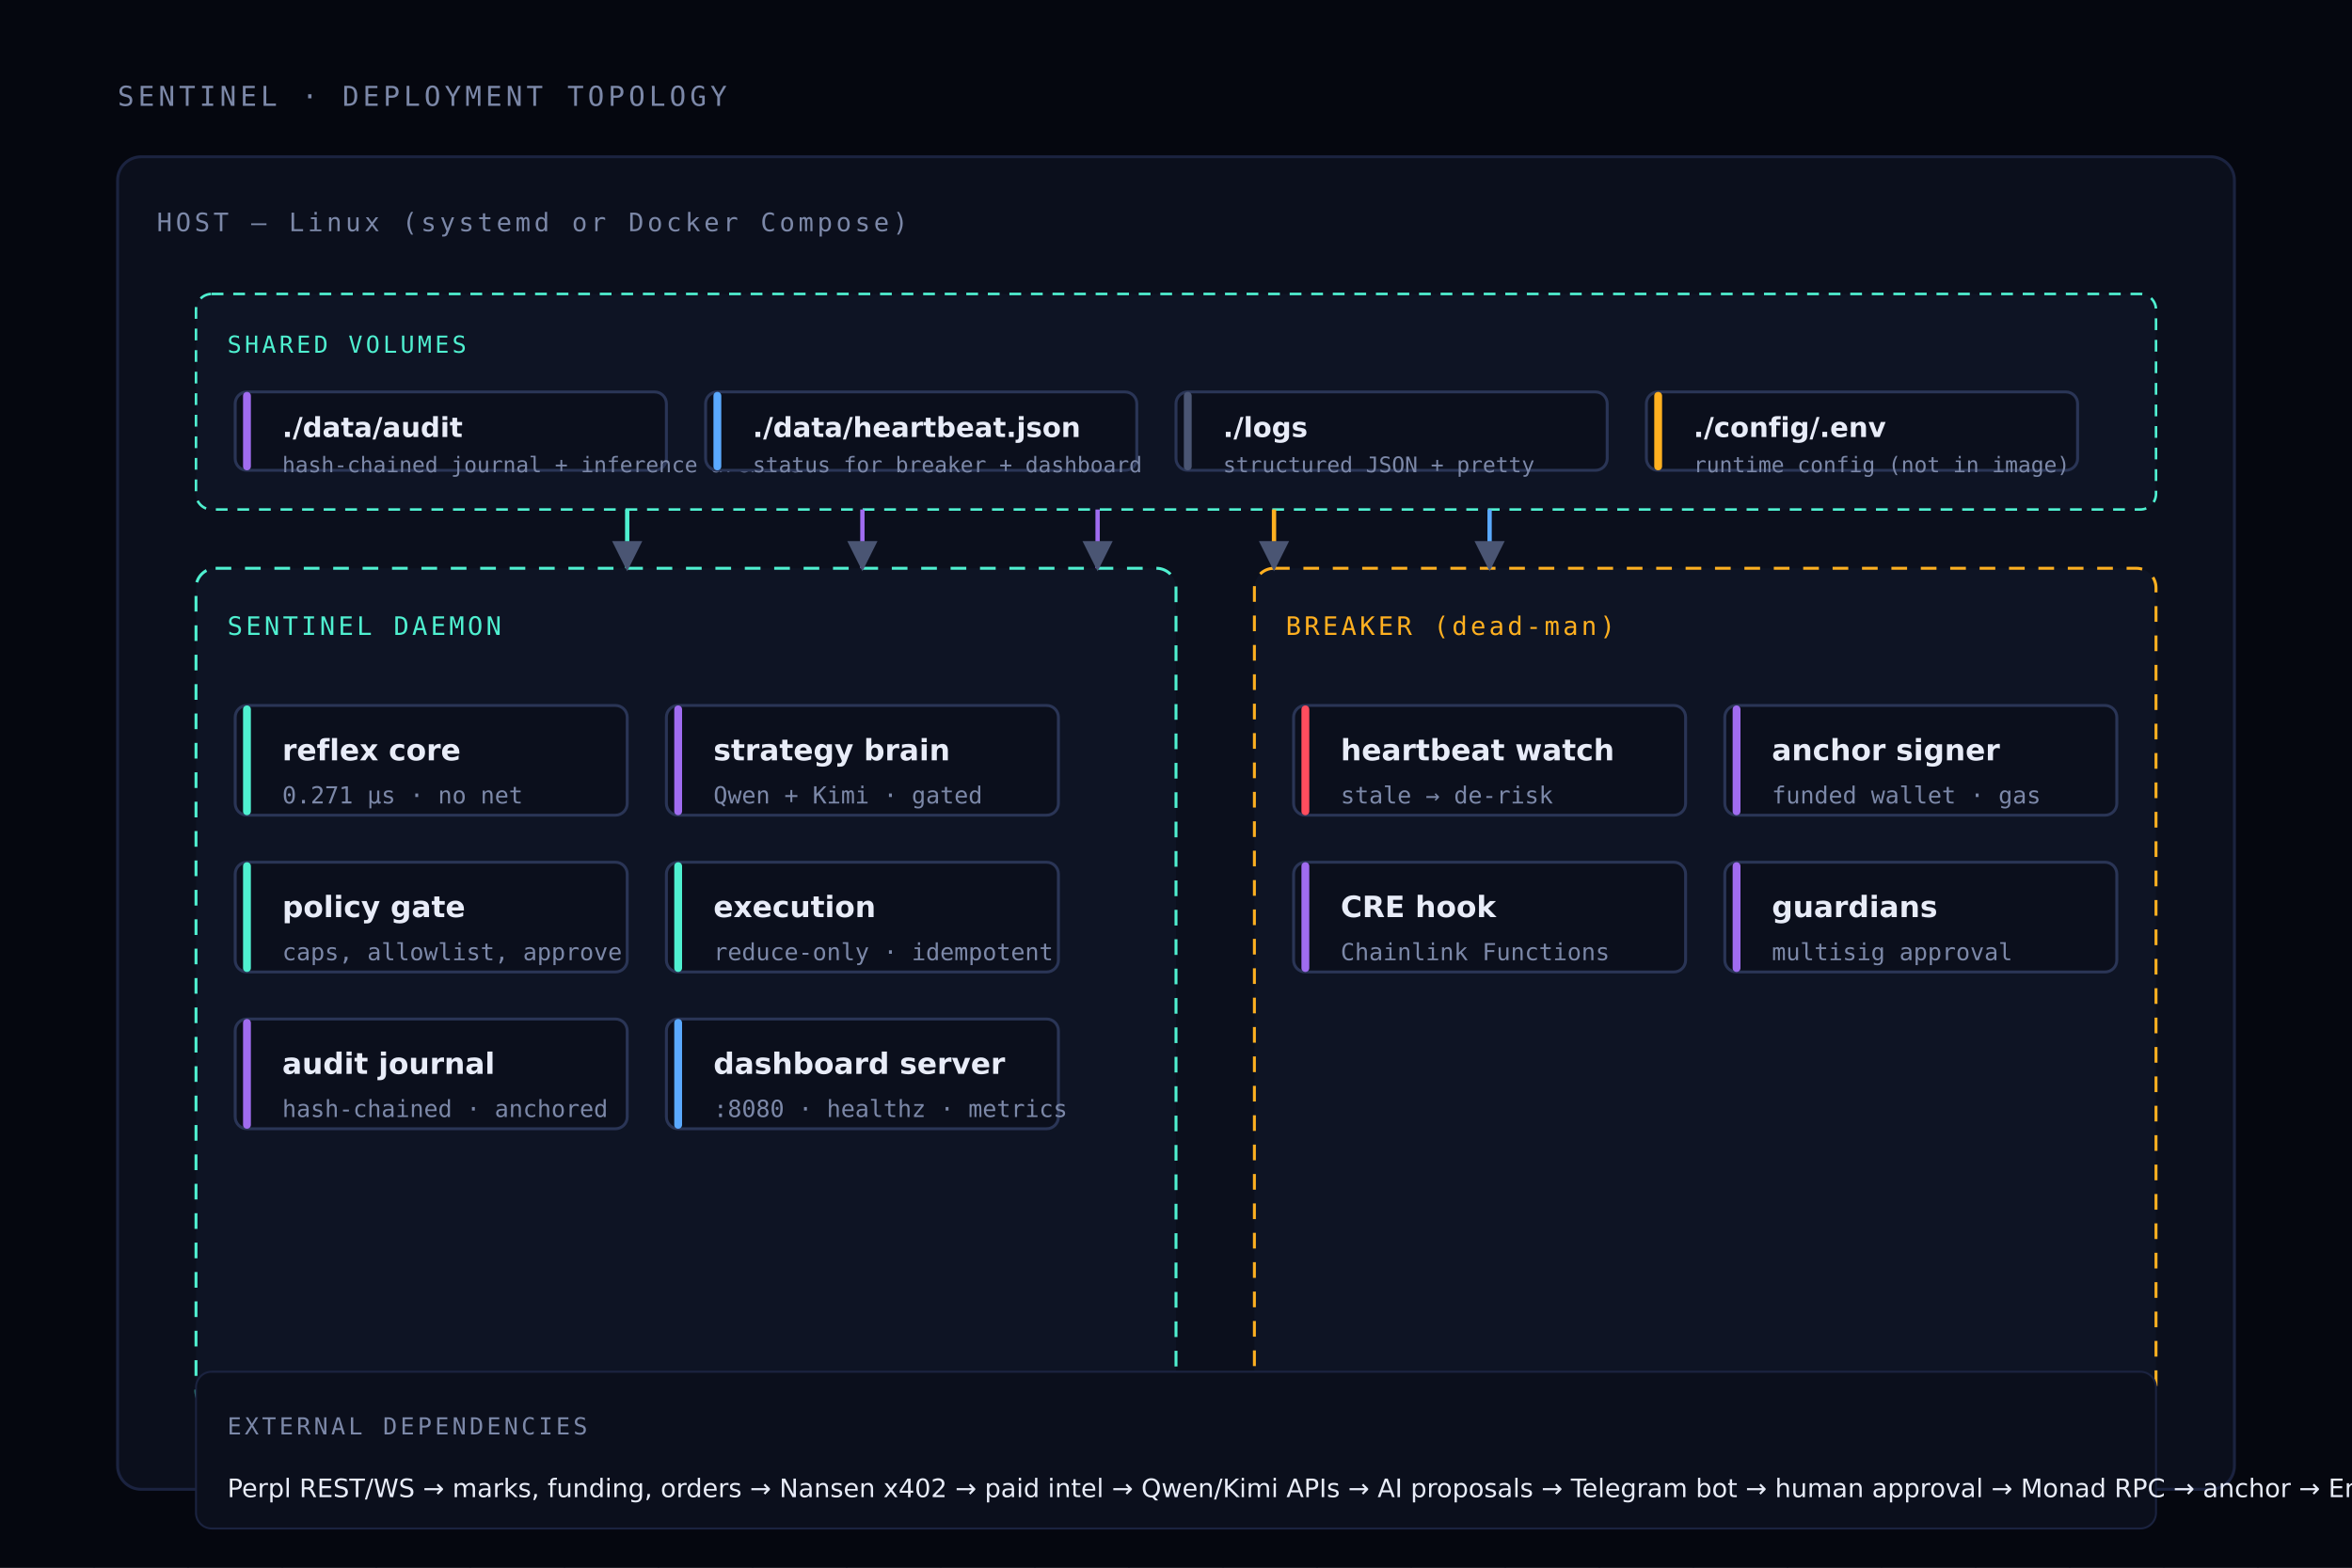
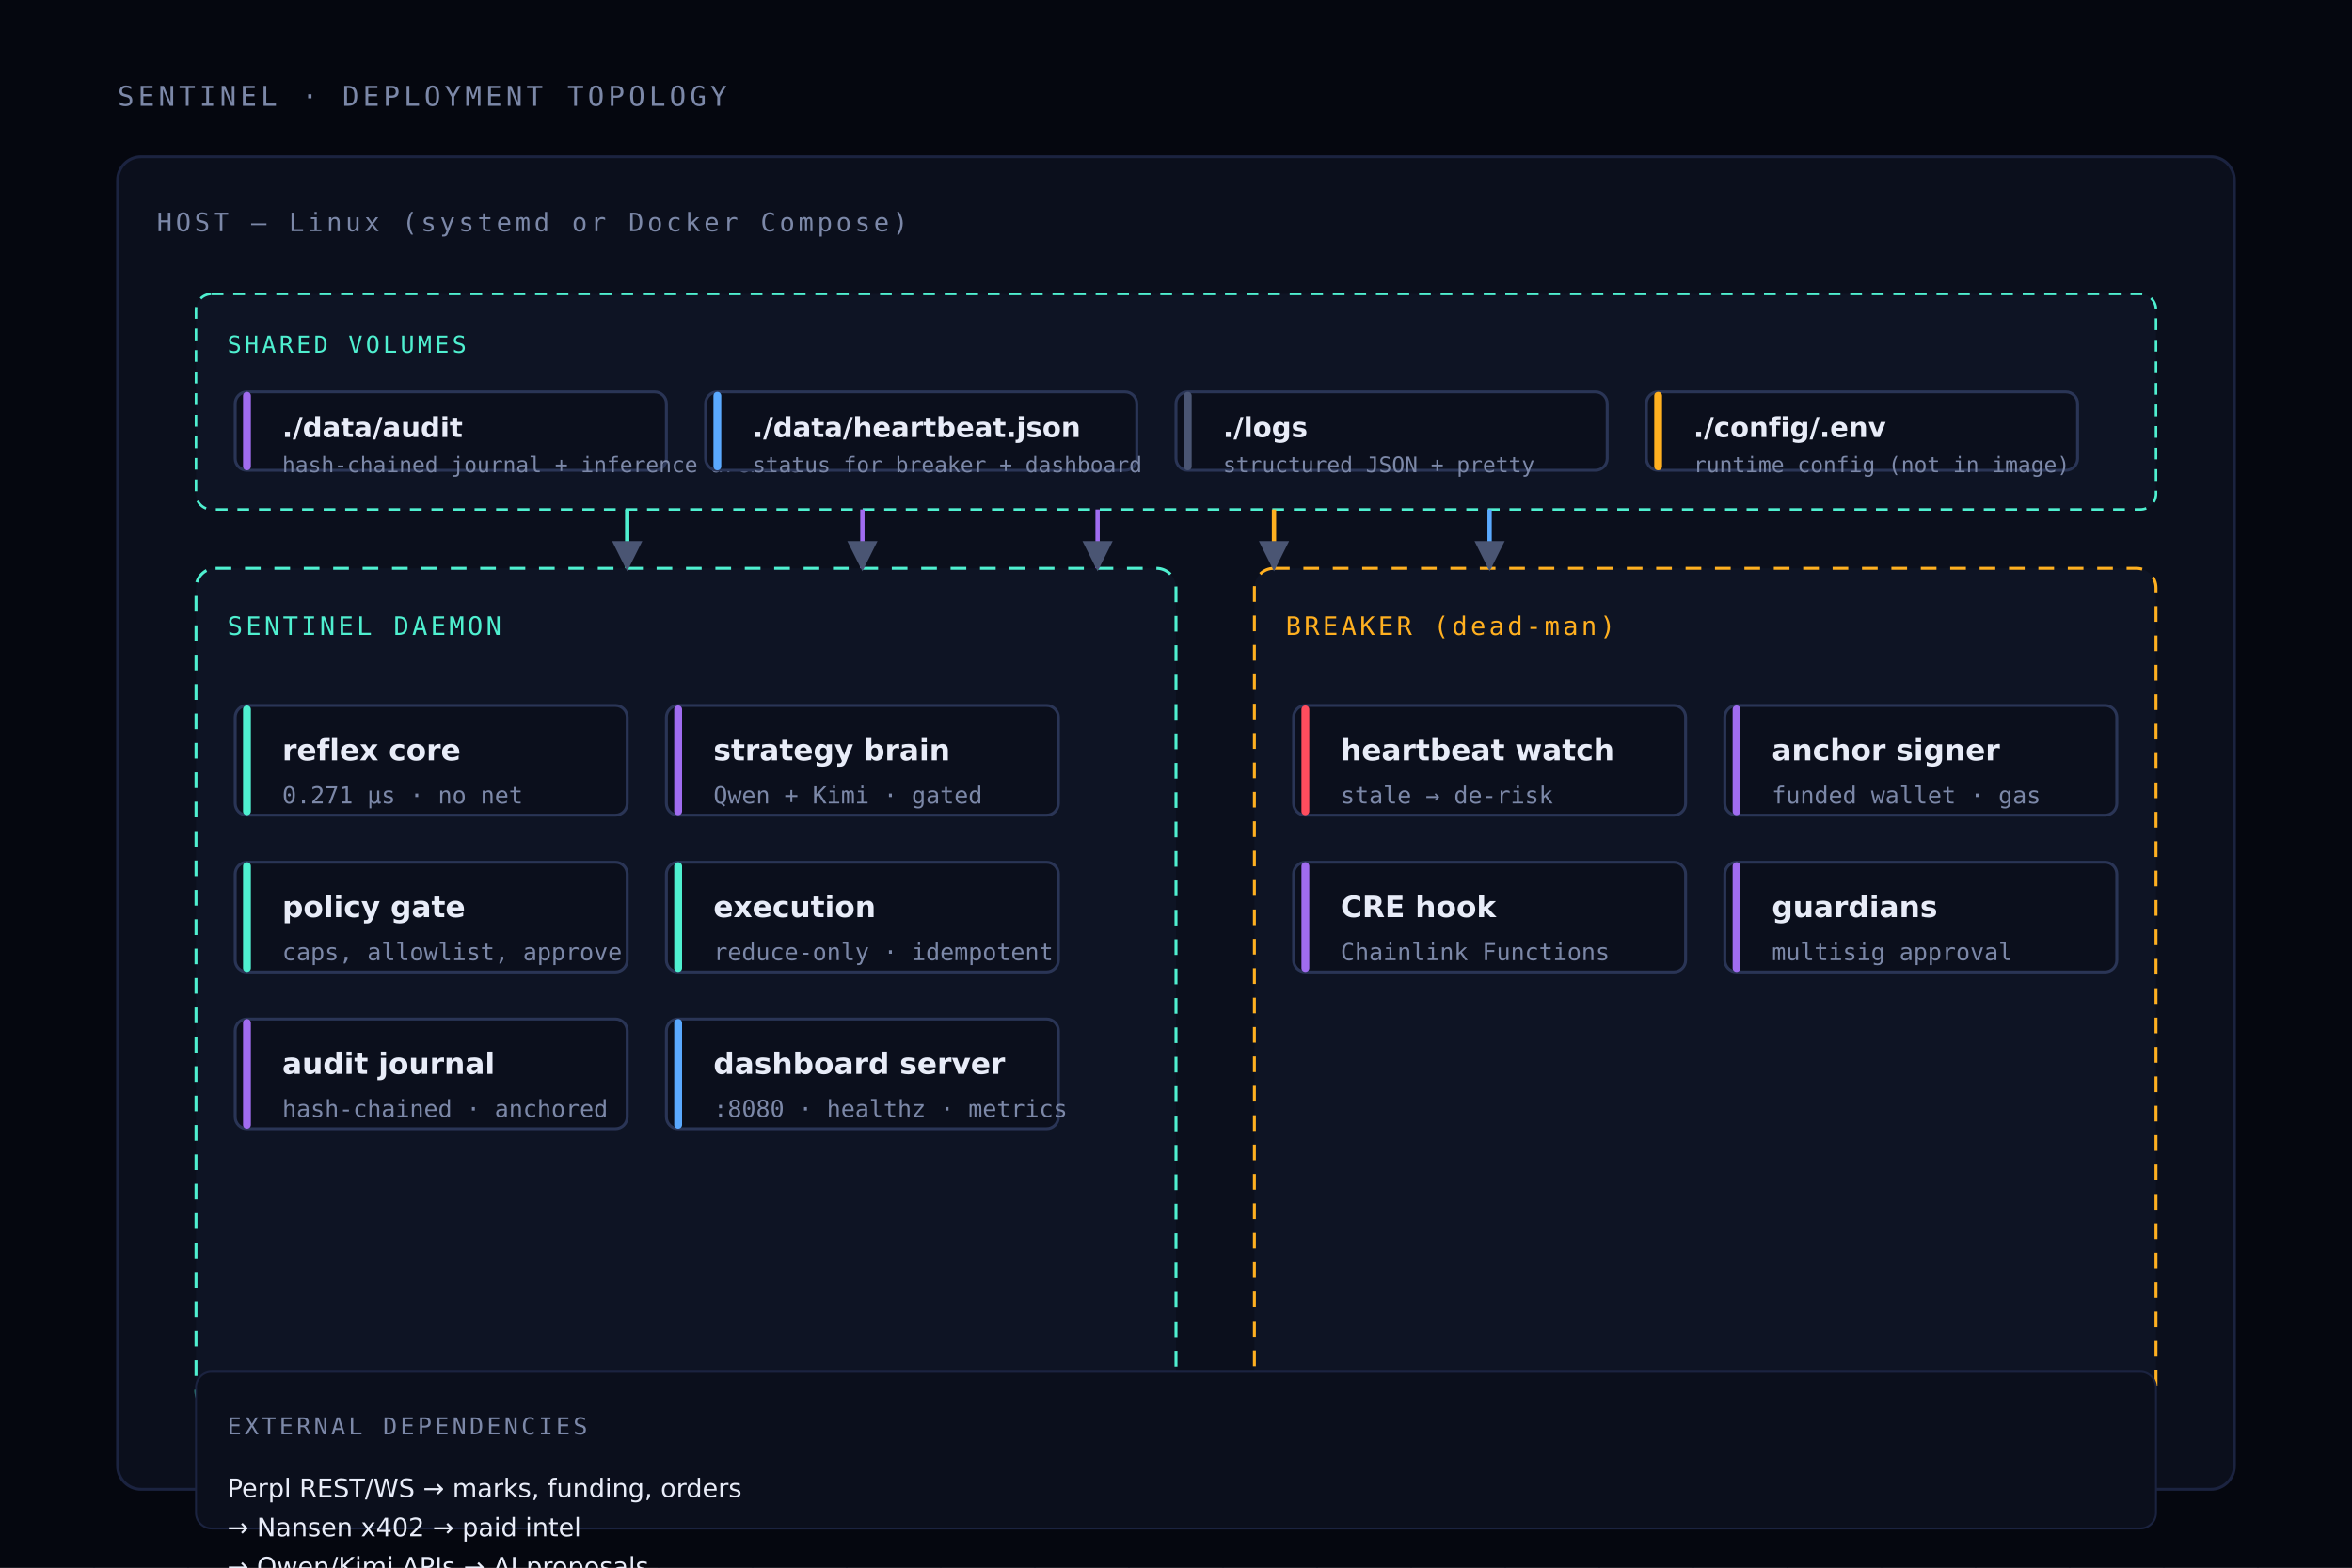
<svg xmlns="http://www.w3.org/2000/svg" width="1200" height="800" viewBox="0 0 1200 800" role="img">
  <defs>
    <marker id="ah" viewBox="0 0 10 10" refX="9" refY="5" markerWidth="7" markerHeight="7" orient="auto-start-reverse">
      <path d="M0 0 L10 5 L0 10 z" fill="#4a5573" />
    </marker>
  </defs>
  <rect width="1200" height="800" fill="#05070f" />
  <g fill="none" stroke="#1b2340" stroke-width="1" opacity="0.5">
    <line x1="0" y1="0" x2="1200" y2="0" />
    <line x1="0" y1="48" x2="1200" y2="48" />
    <line x1="0" y1="96" x2="1200" y2="96" />
    <line x1="0" y1="144" x2="1200" y2="144" />
    <line x1="0" y1="192" x2="1200" y2="192" />
    <line x1="0" y1="240" x2="1200" y2="240" />
    <line x1="0" y1="288" x2="1200" y2="288" />
    <line x1="0" y1="336" x2="1200" y2="336" />
    <line x1="0" y1="384" x2="1200" y2="384" />
    <line x1="0" y1="432" x2="1200" y2="432" />
    <line x1="0" y1="480" x2="1200" y2="480" />
    <line x1="0" y1="528" x2="1200" y2="528" />
    <line x1="0" y1="576" x2="1200" y2="576" />
    <line x1="0" y1="624" x2="1200" y2="624" />
    <line x1="0" y1="672" x2="1200" y2="672" />
    <line x1="0" y1="720" x2="1200" y2="720" />
    <line x1="0" y1="768" x2="1200" y2="768" />
    <line x1="48" y1="0" x2="48" y2="800" />
    <line x1="96" y1="0" x2="96" y2="800" />
    <line x1="144" y1="0" x2="144" y2="800" />
    <line x1="192" y1="0" x2="192" y2="800" />
    <line x1="240" y1="0" x2="240" y2="800" />
    <line x1="288" y1="0" x2="288" y2="800" />
    <line x1="336" y1="0" x2="336" y2="800" />
    <line x1="384" y1="0" x2="384" y2="800" />
    <line x1="432" y1="0" x2="432" y2="800" />
    <line x1="480" y1="0" x2="480" y2="800" />
    <line x1="528" y1="0" x2="528" y2="800" />
    <line x1="576" y1="0" x2="576" y2="800" />
    <line x1="624" y1="0" x2="624" y2="800" />
    <line x1="672" y1="0" x2="672" y2="800" />
    <line x1="720" y1="0" x2="720" y2="800" />
    <line x1="768" y1="0" x2="768" y2="800" />
    <line x1="816" y1="0" x2="816" y2="800" />
    <line x1="864" y1="0" x2="864" y2="800" />
    <line x1="912" y1="0" x2="912" y2="800" />
    <line x1="960" y1="0" x2="960" y2="800" />
    <line x1="1008" y1="0" x2="1008" y2="800" />
    <line x1="1056" y1="0" x2="1056" y2="800" />
    <line x1="1104" y1="0" x2="1104" y2="800" />
    <line x1="1152" y1="0" x2="1152" y2="800" />
  </g>
  <rect width="1200" height="800" fill="#05070f" />
  <text x="60" y="54" font-family="'DejaVu Sans Mono','Liberation Mono',Menlo,Consolas,monospace" font-size="14" letter-spacing="2" fill="#7c88a8">SENTINEL · DEPLOYMENT TOPOLOGY</text>
  <rect x="60" y="80" width="1080" height="680" rx="12" fill="#0b0f1c" stroke="#1b2340" stroke-width="1.5" />
  <text x="80" y="118" font-family="'DejaVu Sans Mono','Liberation Mono',Menlo,Consolas,monospace" font-size="13" letter-spacing="1.8" fill="#7c88a8">HOST — Linux (systemd or Docker Compose)</text>
  <rect x="100" y="150" width="1000" height="110" rx="8" fill="#0e1424" stroke="#4ff0d0" stroke-width="1.3" stroke-dasharray="6 5" />
  <text x="116" y="180" font-family="'DejaVu Sans Mono','Liberation Mono',Menlo,Consolas,monospace" font-size="12" letter-spacing="1.6" fill="#4ff0d0">SHARED VOLUMES</text>
  <rect x="120" y="200" width="220" height="40" rx="6" fill="#0b0f1c" stroke="#2a3556" stroke-width="1.5" />
  <rect x="124" y="200" width="4" height="40" rx="2" fill="#a06cf0" />
  <text x="144" y="223" font-family="'DejaVu Sans','Liberation Sans',Helvetica,Arial,sans-serif" font-size="14" font-weight="600" fill="#e8ecf8">./data/audit</text>
  <text x="144" y="241" font-family="'DejaVu Sans Mono','Liberation Mono',Menlo,Consolas,monospace" font-size="11" fill="#7c88a8">hash-chained journal + inference archive</text>
  <rect x="360" y="200" width="220" height="40" rx="6" fill="#0b0f1c" stroke="#2a3556" stroke-width="1.5" />
  <rect x="364" y="200" width="4" height="40" rx="2" fill="#5aa9ff" />
  <text x="384" y="223" font-family="'DejaVu Sans','Liberation Sans',Helvetica,Arial,sans-serif" font-size="14" font-weight="600" fill="#e8ecf8">./data/heartbeat.json</text>
  <text x="384" y="241" font-family="'DejaVu Sans Mono','Liberation Mono',Menlo,Consolas,monospace" font-size="11" fill="#7c88a8">status for breaker + dashboard</text>
  <rect x="600" y="200" width="220" height="40" rx="6" fill="#0b0f1c" stroke="#2a3556" stroke-width="1.5" />
  <rect x="604" y="200" width="4" height="40" rx="2" fill="#4a5573" />
  <text x="624" y="223" font-family="'DejaVu Sans','Liberation Sans',Helvetica,Arial,sans-serif" font-size="14" font-weight="600" fill="#e8ecf8">./logs</text>
  <text x="624" y="241" font-family="'DejaVu Sans Mono','Liberation Mono',Menlo,Consolas,monospace" font-size="11" fill="#7c88a8">structured JSON + pretty</text>
  <rect x="840" y="200" width="220" height="40" rx="6" fill="#0b0f1c" stroke="#2a3556" stroke-width="1.5" />
  <rect x="844" y="200" width="4" height="40" rx="2" fill="#ffb020" />
  <text x="864" y="223" font-family="'DejaVu Sans','Liberation Sans',Helvetica,Arial,sans-serif" font-size="14" font-weight="600" fill="#e8ecf8">./config/.env</text>
  <text x="864" y="241" font-family="'DejaVu Sans Mono','Liberation Mono',Menlo,Consolas,monospace" font-size="11" fill="#7c88a8">runtime config (not in image)</text>
  <rect x="100" y="290" width="500" height="430" rx="10" fill="#0e1424" stroke="#4ff0d0" stroke-width="1.5" stroke-dasharray="8 7" />
  <text x="116" y="324" font-family="'DejaVu Sans Mono','Liberation Mono',Menlo,Consolas,monospace" font-size="13" letter-spacing="1.6" fill="#4ff0d0">SENTINEL DAEMON</text>
  <rect x="120" y="360" width="200" height="56" rx="6" fill="#0b0f1c" stroke="#2a3556" stroke-width="1.5" />
  <rect x="124" y="360" width="4" height="56" rx="2" fill="#4ff0d0" />
  <text x="144" y="388" font-family="'DejaVu Sans','Liberation Sans',Helvetica,Arial,sans-serif" font-size="15" font-weight="600" fill="#e8ecf8">reflex core</text>
  <text x="144" y="410" font-family="'DejaVu Sans Mono','Liberation Mono',Menlo,Consolas,monospace" font-size="12" fill="#7c88a8">0.271 µs · no net</text>
  <rect x="340" y="360" width="200" height="56" rx="6" fill="#0b0f1c" stroke="#2a3556" stroke-width="1.5" />
  <rect x="344" y="360" width="4" height="56" rx="2" fill="#a06cf0" />
  <text x="364" y="388" font-family="'DejaVu Sans','Liberation Sans',Helvetica,Arial,sans-serif" font-size="15" font-weight="600" fill="#e8ecf8">strategy brain</text>
  <text x="364" y="410" font-family="'DejaVu Sans Mono','Liberation Mono',Menlo,Consolas,monospace" font-size="12" fill="#7c88a8">Qwen + Kimi · gated</text>
  <rect x="120" y="440" width="200" height="56" rx="6" fill="#0b0f1c" stroke="#2a3556" stroke-width="1.5" />
  <rect x="124" y="440" width="4" height="56" rx="2" fill="#4ff0d0" />
  <text x="144" y="468" font-family="'DejaVu Sans','Liberation Sans',Helvetica,Arial,sans-serif" font-size="15" font-weight="600" fill="#e8ecf8">policy gate</text>
  <text x="144" y="490" font-family="'DejaVu Sans Mono','Liberation Mono',Menlo,Consolas,monospace" font-size="12" fill="#7c88a8">caps, allowlist, approve</text>
  <rect x="340" y="440" width="200" height="56" rx="6" fill="#0b0f1c" stroke="#2a3556" stroke-width="1.5" />
  <rect x="344" y="440" width="4" height="56" rx="2" fill="#4ff0d0" />
  <text x="364" y="468" font-family="'DejaVu Sans','Liberation Sans',Helvetica,Arial,sans-serif" font-size="15" font-weight="600" fill="#e8ecf8">execution</text>
  <text x="364" y="490" font-family="'DejaVu Sans Mono','Liberation Mono',Menlo,Consolas,monospace" font-size="12" fill="#7c88a8">reduce-only · idempotent</text>
  <rect x="120" y="520" width="200" height="56" rx="6" fill="#0b0f1c" stroke="#2a3556" stroke-width="1.5" />
  <rect x="124" y="520" width="4" height="56" rx="2" fill="#a06cf0" />
  <text x="144" y="548" font-family="'DejaVu Sans','Liberation Sans',Helvetica,Arial,sans-serif" font-size="15" font-weight="600" fill="#e8ecf8">audit journal</text>
  <text x="144" y="570" font-family="'DejaVu Sans Mono','Liberation Mono',Menlo,Consolas,monospace" font-size="12" fill="#7c88a8">hash-chained · anchored</text>
  <rect x="340" y="520" width="200" height="56" rx="6" fill="#0b0f1c" stroke="#2a3556" stroke-width="1.5" />
  <rect x="344" y="520" width="4" height="56" rx="2" fill="#5aa9ff" />
  <text x="364" y="548" font-family="'DejaVu Sans','Liberation Sans',Helvetica,Arial,sans-serif" font-size="15" font-weight="600" fill="#e8ecf8">dashboard server</text>
  <text x="364" y="570" font-family="'DejaVu Sans Mono','Liberation Mono',Menlo,Consolas,monospace" font-size="12" fill="#7c88a8">:8080 · healthz · metrics</text>
  <rect x="640" y="290" width="460" height="430" rx="10" fill="#0e1424" stroke="#ffb020" stroke-width="1.5" stroke-dasharray="8 7" />
  <text x="656" y="324" font-family="'DejaVu Sans Mono','Liberation Mono',Menlo,Consolas,monospace" font-size="13" letter-spacing="1.6" fill="#ffb020">BREAKER (dead-man)</text>
  <rect x="660" y="360" width="200" height="56" rx="6" fill="#0b0f1c" stroke="#2a3556" stroke-width="1.5" />
  <rect x="664" y="360" width="4" height="56" rx="2" fill="#ff4d5e" />
  <text x="684" y="388" font-family="'DejaVu Sans','Liberation Sans',Helvetica,Arial,sans-serif" font-size="15" font-weight="600" fill="#e8ecf8">heartbeat watch</text>
  <text x="684" y="410" font-family="'DejaVu Sans Mono','Liberation Mono',Menlo,Consolas,monospace" font-size="12" fill="#7c88a8">stale → de-risk</text>
  <rect x="880" y="360" width="200" height="56" rx="6" fill="#0b0f1c" stroke="#2a3556" stroke-width="1.5" />
  <rect x="884" y="360" width="4" height="56" rx="2" fill="#a06cf0" />
  <text x="904" y="388" font-family="'DejaVu Sans','Liberation Sans',Helvetica,Arial,sans-serif" font-size="15" font-weight="600" fill="#e8ecf8">anchor signer</text>
  <text x="904" y="410" font-family="'DejaVu Sans Mono','Liberation Mono',Menlo,Consolas,monospace" font-size="12" fill="#7c88a8">funded wallet · gas</text>
  <rect x="660" y="440" width="200" height="56" rx="6" fill="#0b0f1c" stroke="#2a3556" stroke-width="1.5" />
  <rect x="664" y="440" width="4" height="56" rx="2" fill="#a06cf0" />
  <text x="684" y="468" font-family="'DejaVu Sans','Liberation Sans',Helvetica,Arial,sans-serif" font-size="15" font-weight="600" fill="#e8ecf8">CRE hook</text>
  <text x="684" y="490" font-family="'DejaVu Sans Mono','Liberation Mono',Menlo,Consolas,monospace" font-size="12" fill="#7c88a8">Chainlink Functions</text>
  <rect x="880" y="440" width="200" height="56" rx="6" fill="#0b0f1c" stroke="#2a3556" stroke-width="1.5" />
  <rect x="884" y="440" width="4" height="56" rx="2" fill="#a06cf0" />
  <text x="904" y="468" font-family="'DejaVu Sans','Liberation Sans',Helvetica,Arial,sans-serif" font-size="15" font-weight="600" fill="#e8ecf8">guardians</text>
  <text x="904" y="490" font-family="'DejaVu Sans Mono','Liberation Mono',Menlo,Consolas,monospace" font-size="12" fill="#7c88a8">multisig approval</text>
  <rect x="100" y="700" width="1000" height="80" rx="8" fill="#0b0f1c" stroke="#1b2340" />
  <text x="116" y="732" font-family="'DejaVu Sans Mono','Liberation Mono',Menlo,Consolas,monospace" font-size="12" letter-spacing="1.6" fill="#7c88a8">EXTERNAL DEPENDENCIES</text>
-   <text x="116" y="764" font-family="'DejaVu Sans','Liberation Sans',Helvetica,Arial,sans-serif" font-size="13" fill="#e8ecf8">Perpl REST/WS → marks, funding, orders → Nansen x402 → paid intel → Qwen/Kimi APIs → AI proposals → Telegram bot → human approval → Monad RPC → anchor → Envio → public queries</text>
+   <text x="116" y="764" font-family="'DejaVu Sans','Liberation Sans',Helvetica,Arial,sans-serif" font-size="13" fill="#e8ecf8">
+     <tspan x="116" y="764">Perpl REST/WS → marks, funding, orders</tspan>
+     <tspan x="116" y="784">→ Nansen x402 → paid intel</tspan>
+     <tspan x="116" y="804">→ Qwen/Kimi APIs → AI proposals</tspan>
+     <tspan x="116" y="824">→ Telegram bot → human approval</tspan>
+     <tspan x="116" y="844">→ Monad RPC → anchor → Envio → public queries</tspan>
+   </text>
  <defs>
    <marker id="ah" viewBox="0 0 10 10" refX="9" refY="5" markerWidth="7" markerHeight="7" orient="auto-start-reverse">
      <path d="M0 0 L10 5 L0 10 z" fill="#4a5573" />
    </marker>
  </defs>
  <path d="M320 260 L320 290" fill="none" stroke="#4ff0d0" stroke-width="2.2" marker-end="url(#ah)" />
  <path d="M440 260 L440 290" fill="none" stroke="#a06cf0" stroke-width="2.2" marker-end="url(#ah)" />
  <path d="M560 260 L560 290" fill="none" stroke="#a06cf0" stroke-width="2.2" marker-end="url(#ah)" />
  <path d="M760 260 L760 290" fill="none" stroke="#5aa9ff" stroke-width="2.2" marker-end="url(#ah)" />
  <path d="M650 260 L650 290" fill="none" stroke="#ffb020" stroke-width="2.2" marker-end="url(#ah)" />
</svg>
